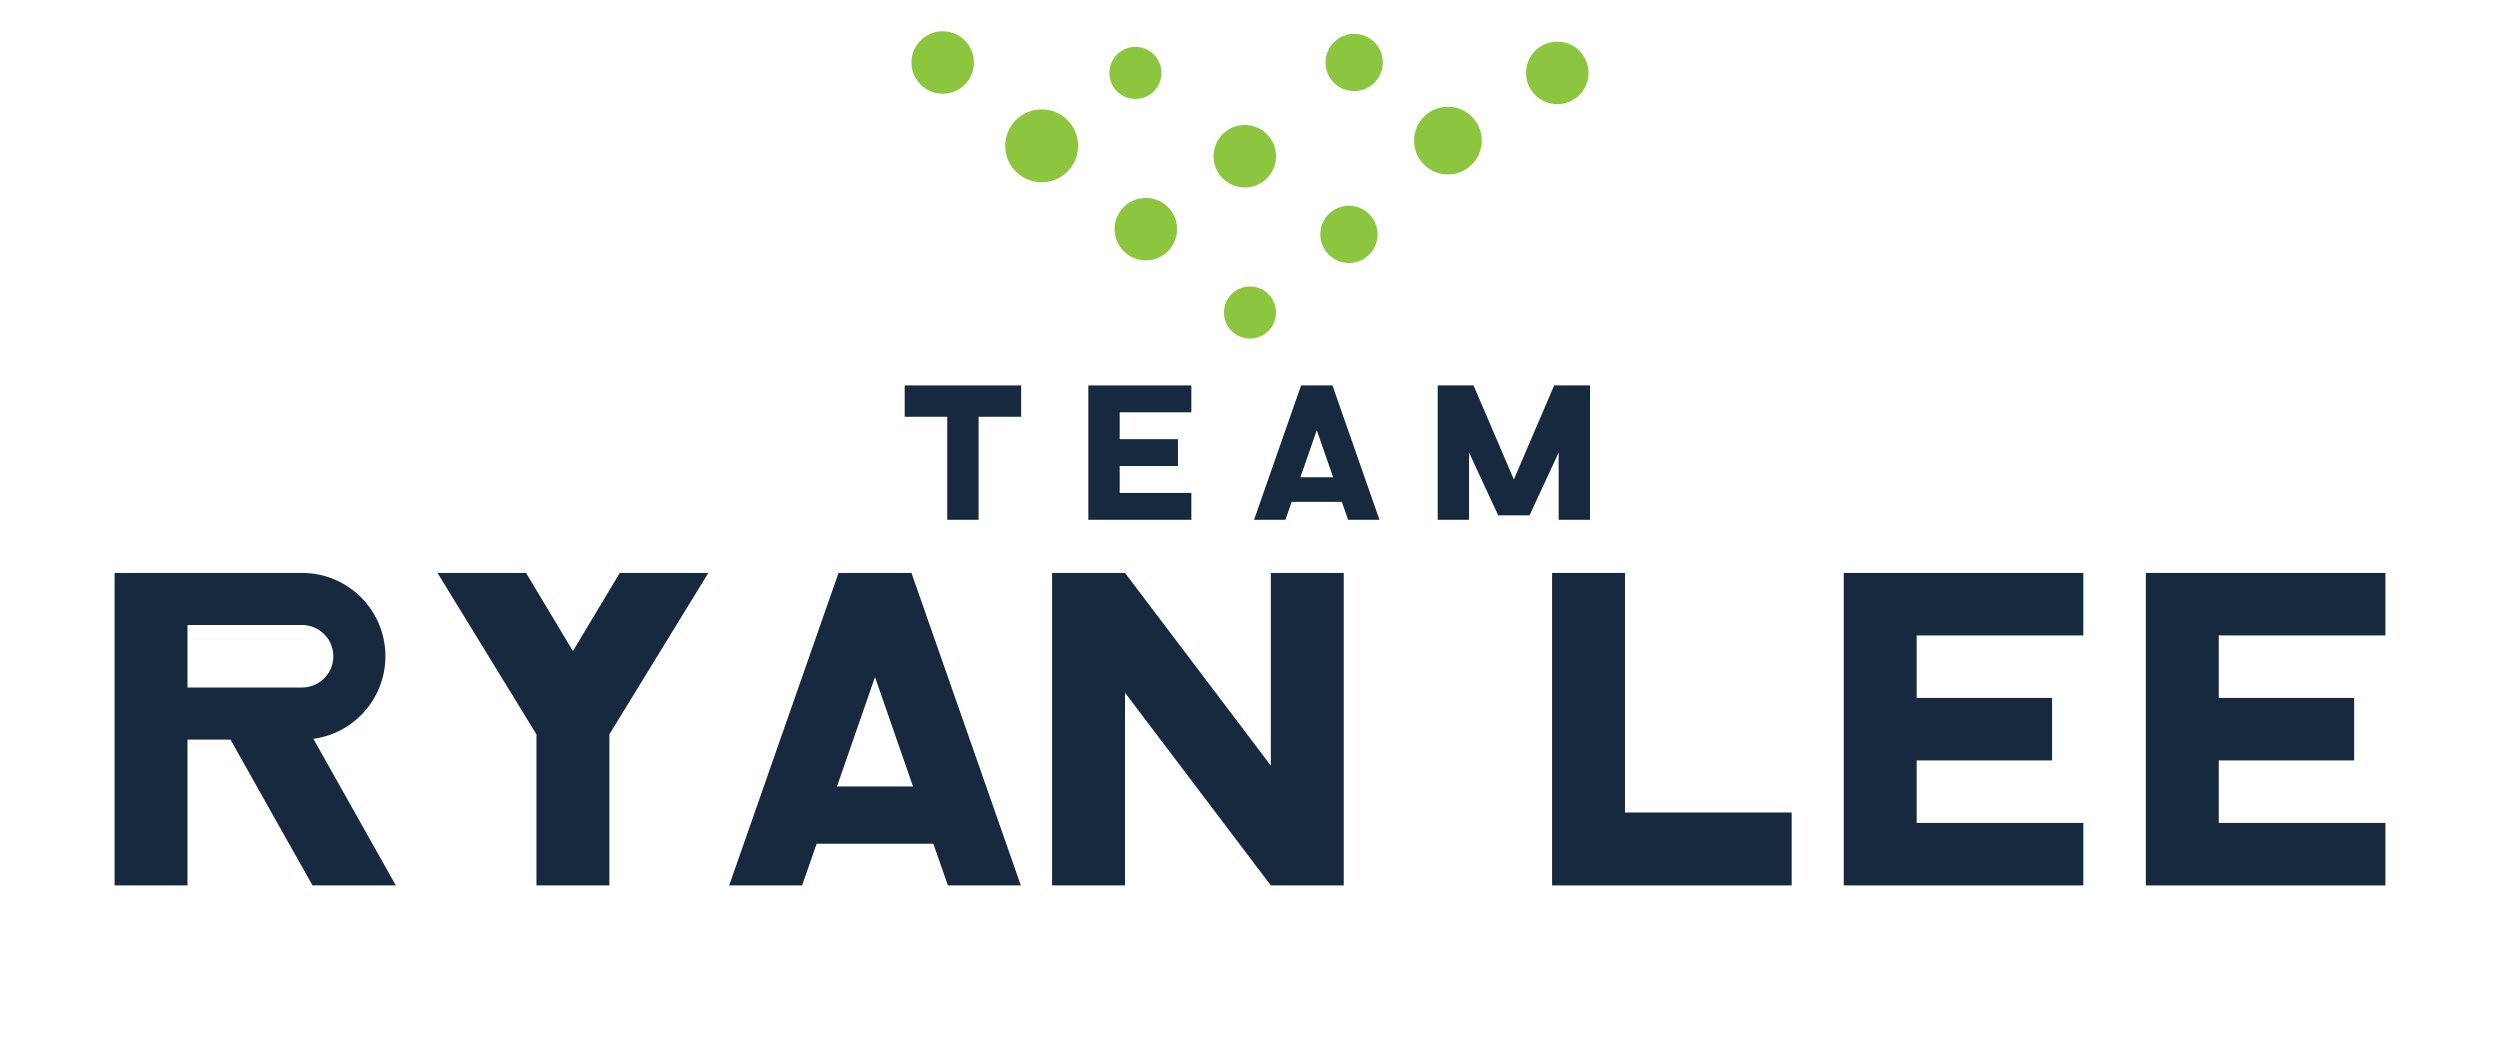
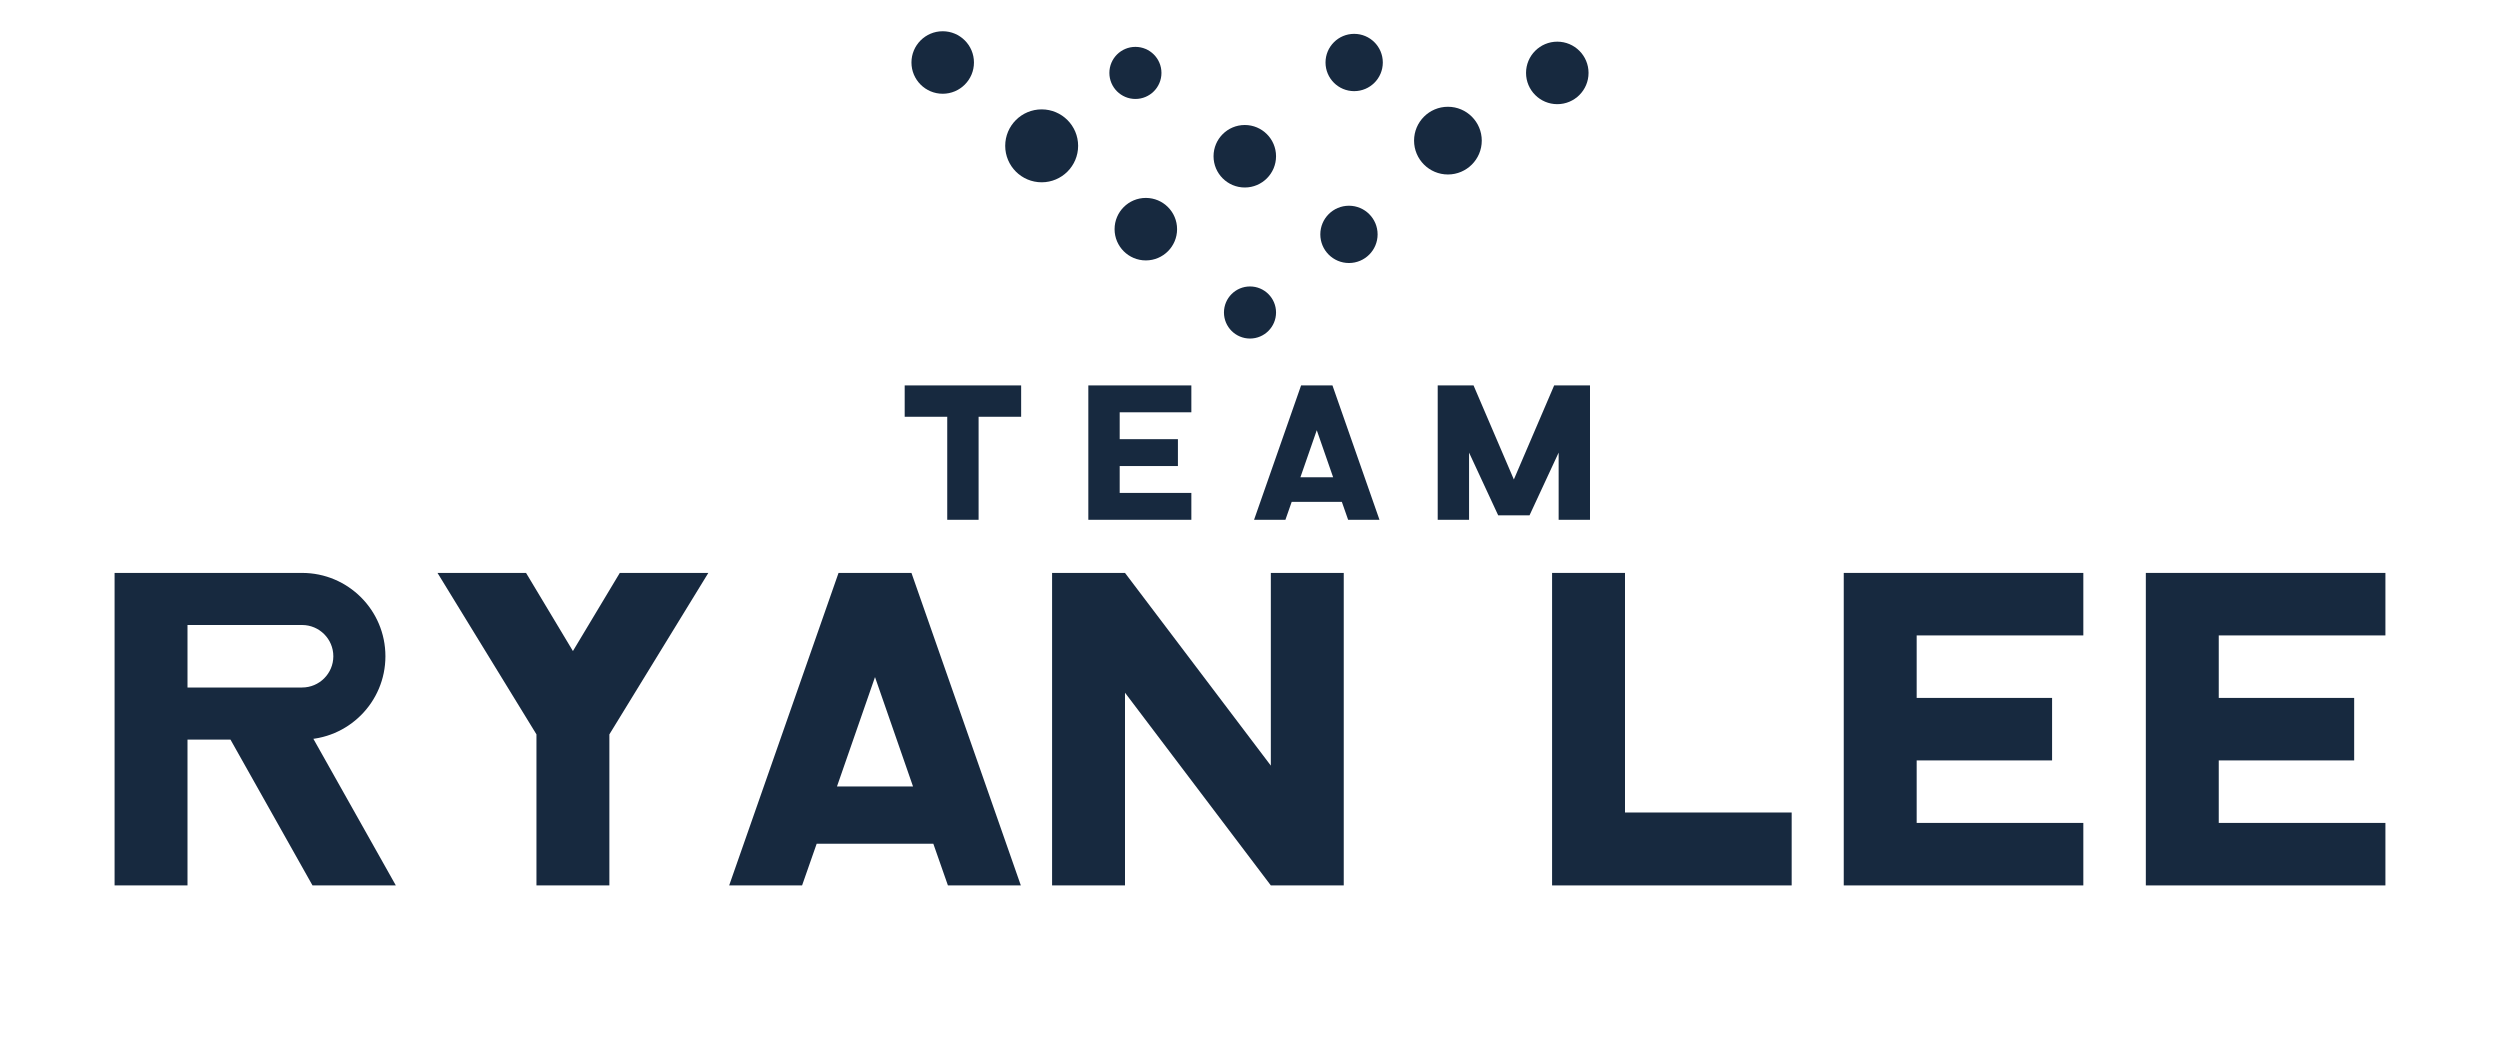
<svg xmlns="http://www.w3.org/2000/svg" viewBox="0 0 480 200" width="480" height="200" role="img" aria-label="Team Ryan Lee">
  <g fill="#17293F">
    <g transform="translate(173.7,74) scale(0.43)">
      <path transform="translate(0,0)" d="M0 0 H52 V14 H33 V60 H19 V14 H0 Z" />
      <path transform="translate(82,0)" d="M0 0 H46 V12 H14 V24 H40 V36 H14 V48 H46 V60 H0 Z" />
      <path transform="translate(156,0)" d="M0 60 L21 0 H35 L56 60 H42 L39.2 52 H16.8 L14 60 Z M20.7 41 H35.3 L28 20 Z" />
      <path transform="translate(238,0)" d="M0 0 H16 L34 42 L52 0 H68 V60 H54 V30 L41 58 H27 L14 30 V60 H0 Z" />
    </g>
    <g transform="translate(22,110) scale(1)">
      <path transform="translate(0,0)" d="M0 0 H36 A16 16 0 0 1 36 32 H14 V60 H0 Z M14 22 H36 A6 6 0 0 0 36 10 H14 Z M20 28 H36 L54 60 H38 Z" />
      <path transform="translate(62,0)" d="M0 0 H17 L26 15 L35 0 H52 L33 31 V60 H19 V31 Z" />
      <path transform="translate(118,0)" d="M0 60 L21 0 H35 L56 60 H42 L39.2 52 H16.8 L14 60 Z M20.7 41 H35.3 L28 20 Z" />
      <path transform="translate(180,0)" d="M0 0 H14 L42 37 V0 H56 V60 H42 L14 23 V60 H0 Z" />
      <path transform="translate(276,0)" d="M0 0 H14 V46 H46 V60 H0 Z" />
      <path transform="translate(332,0)" d="M0 0 H46 V12 H14 V24 H40 V36 H14 V48 H46 V60 H0 Z" />
      <path transform="translate(390,0)" d="M0 0 H46 V12 H14 V24 H40 V36 H14 V48 H46 V60 H0 Z" />
    </g>
-   </g>
-   <g fill="#8CC63F">
    <circle cx="240" cy="60" r="5" />
    <circle cx="220" cy="44" r="6" />
    <circle cx="259" cy="45" r="5.5" />
    <circle cx="200" cy="28" r="7" />
    <circle cx="239" cy="30" r="6" />
    <circle cx="278" cy="27" r="6.5" />
    <circle cx="181" cy="12" r="6" />
    <circle cx="218" cy="14" r="5" />
    <circle cx="260" cy="12" r="5.5" />
    <circle cx="299" cy="14" r="6" />
  </g>
</svg>
